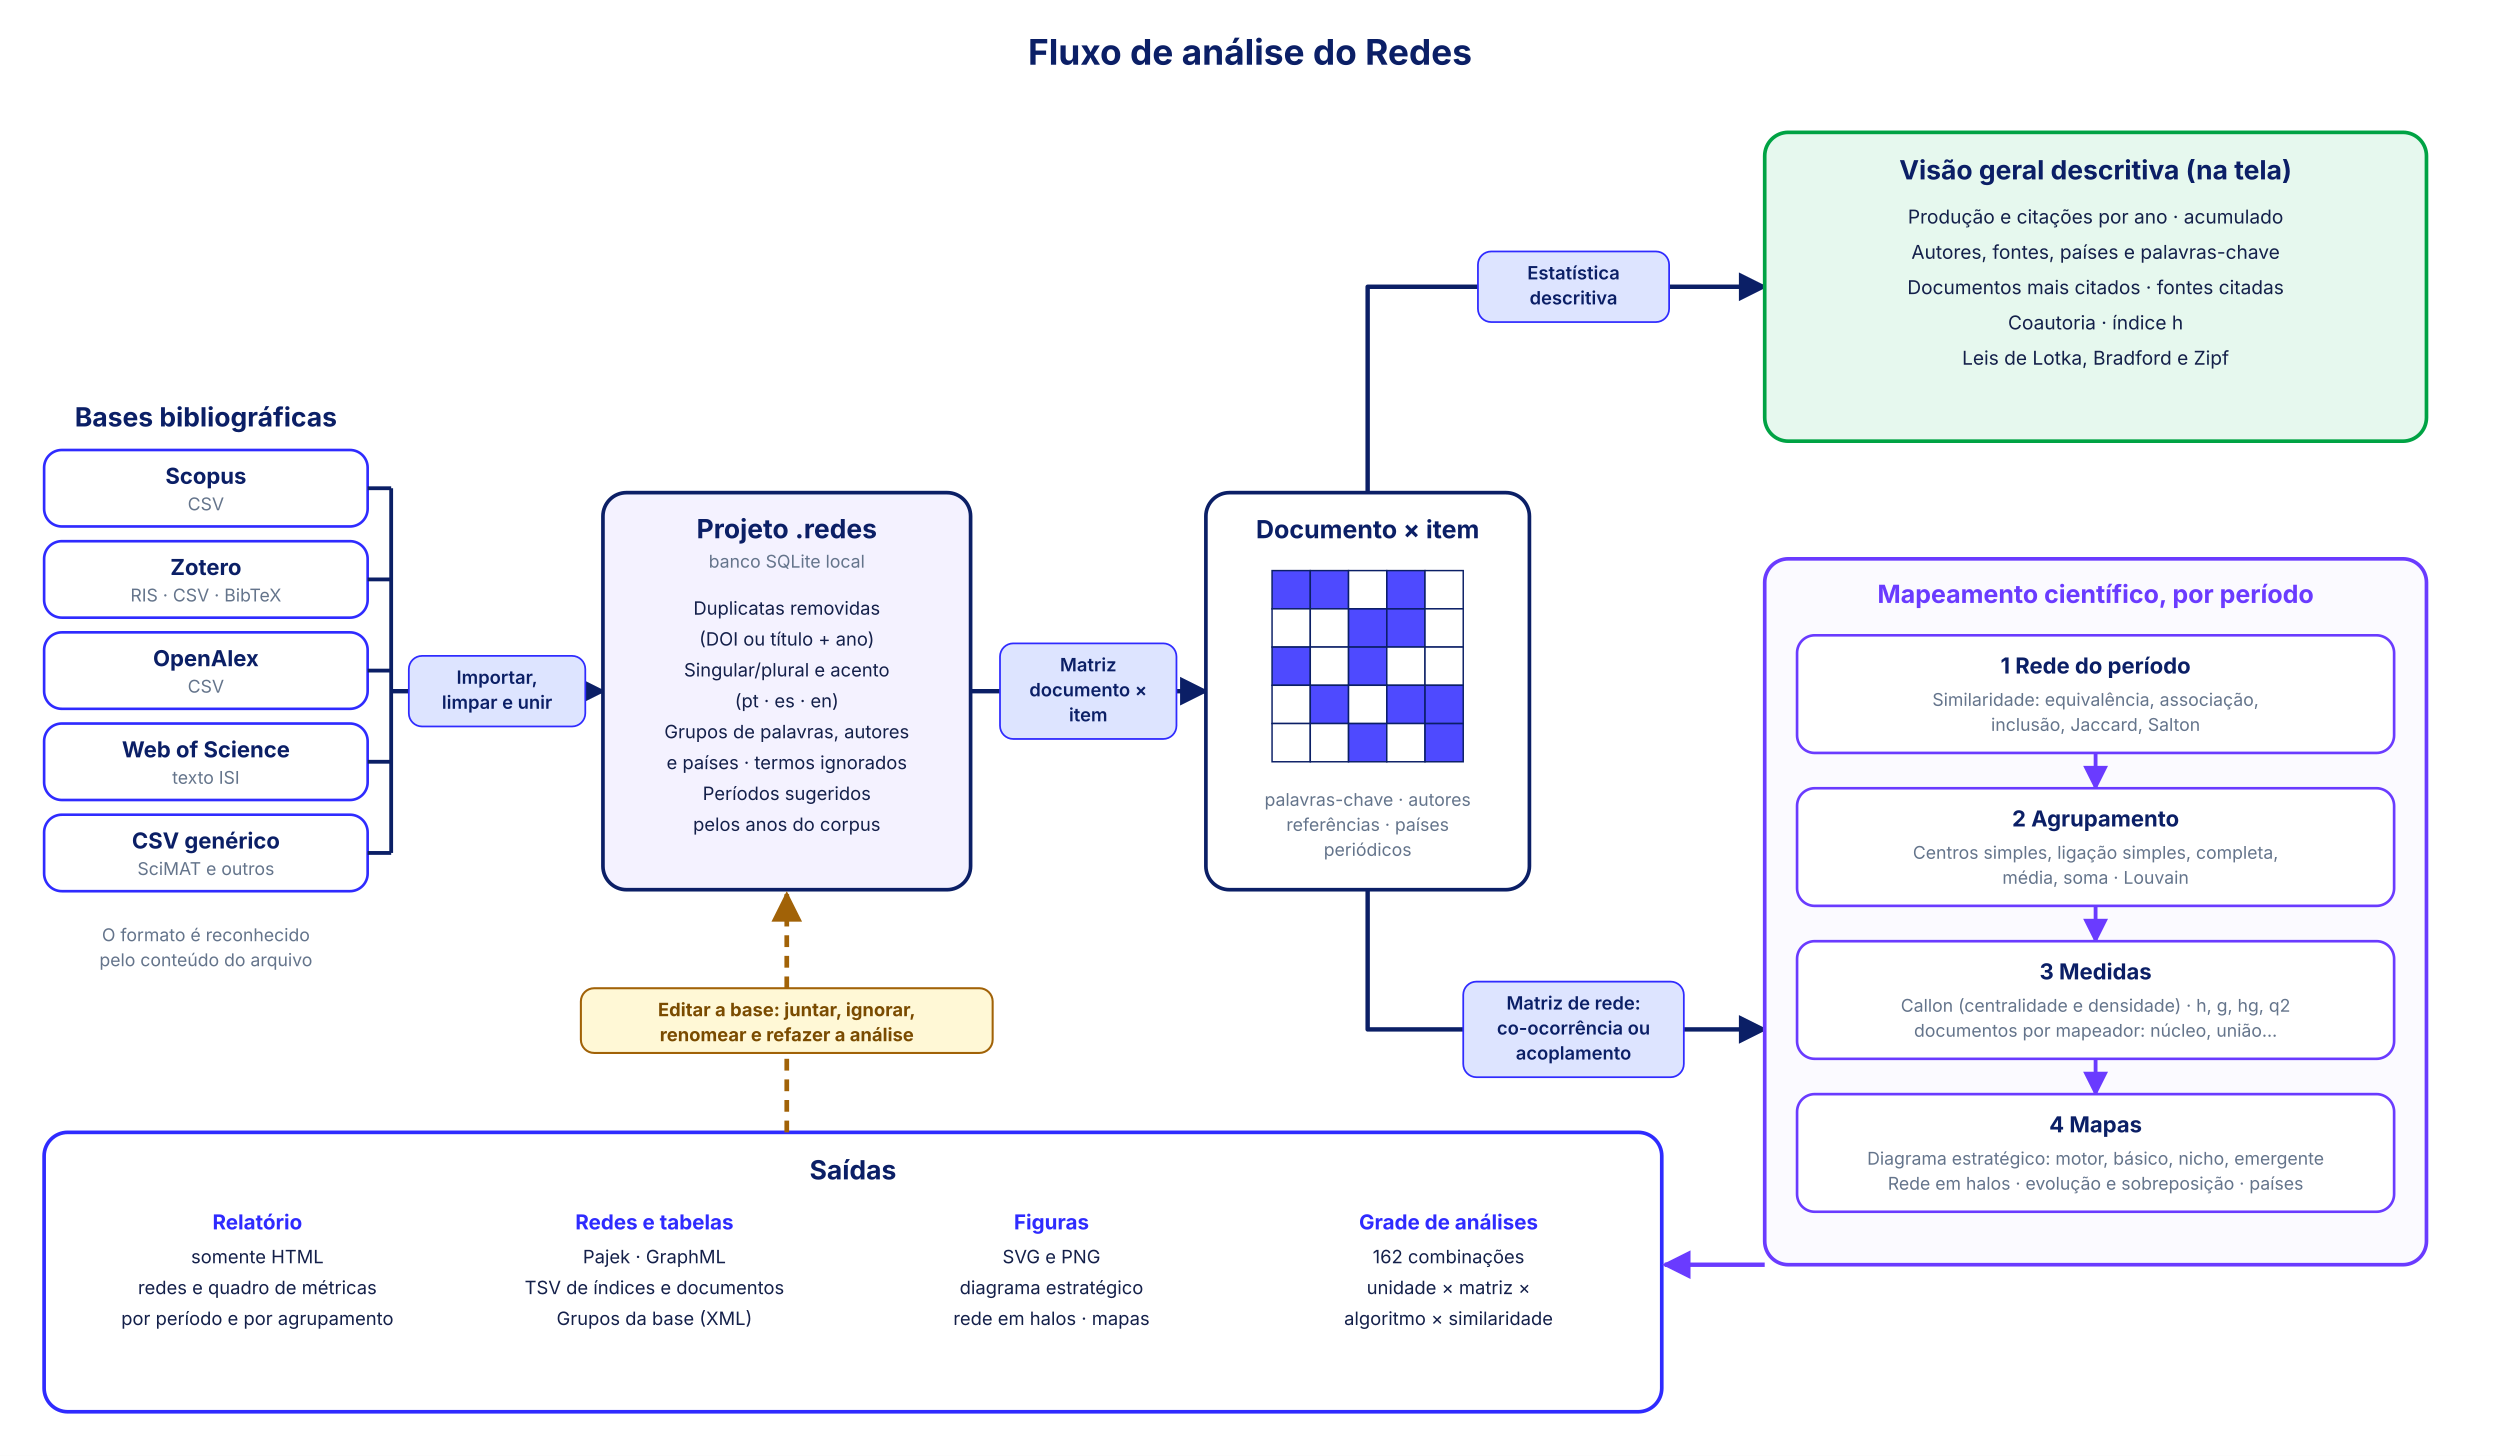
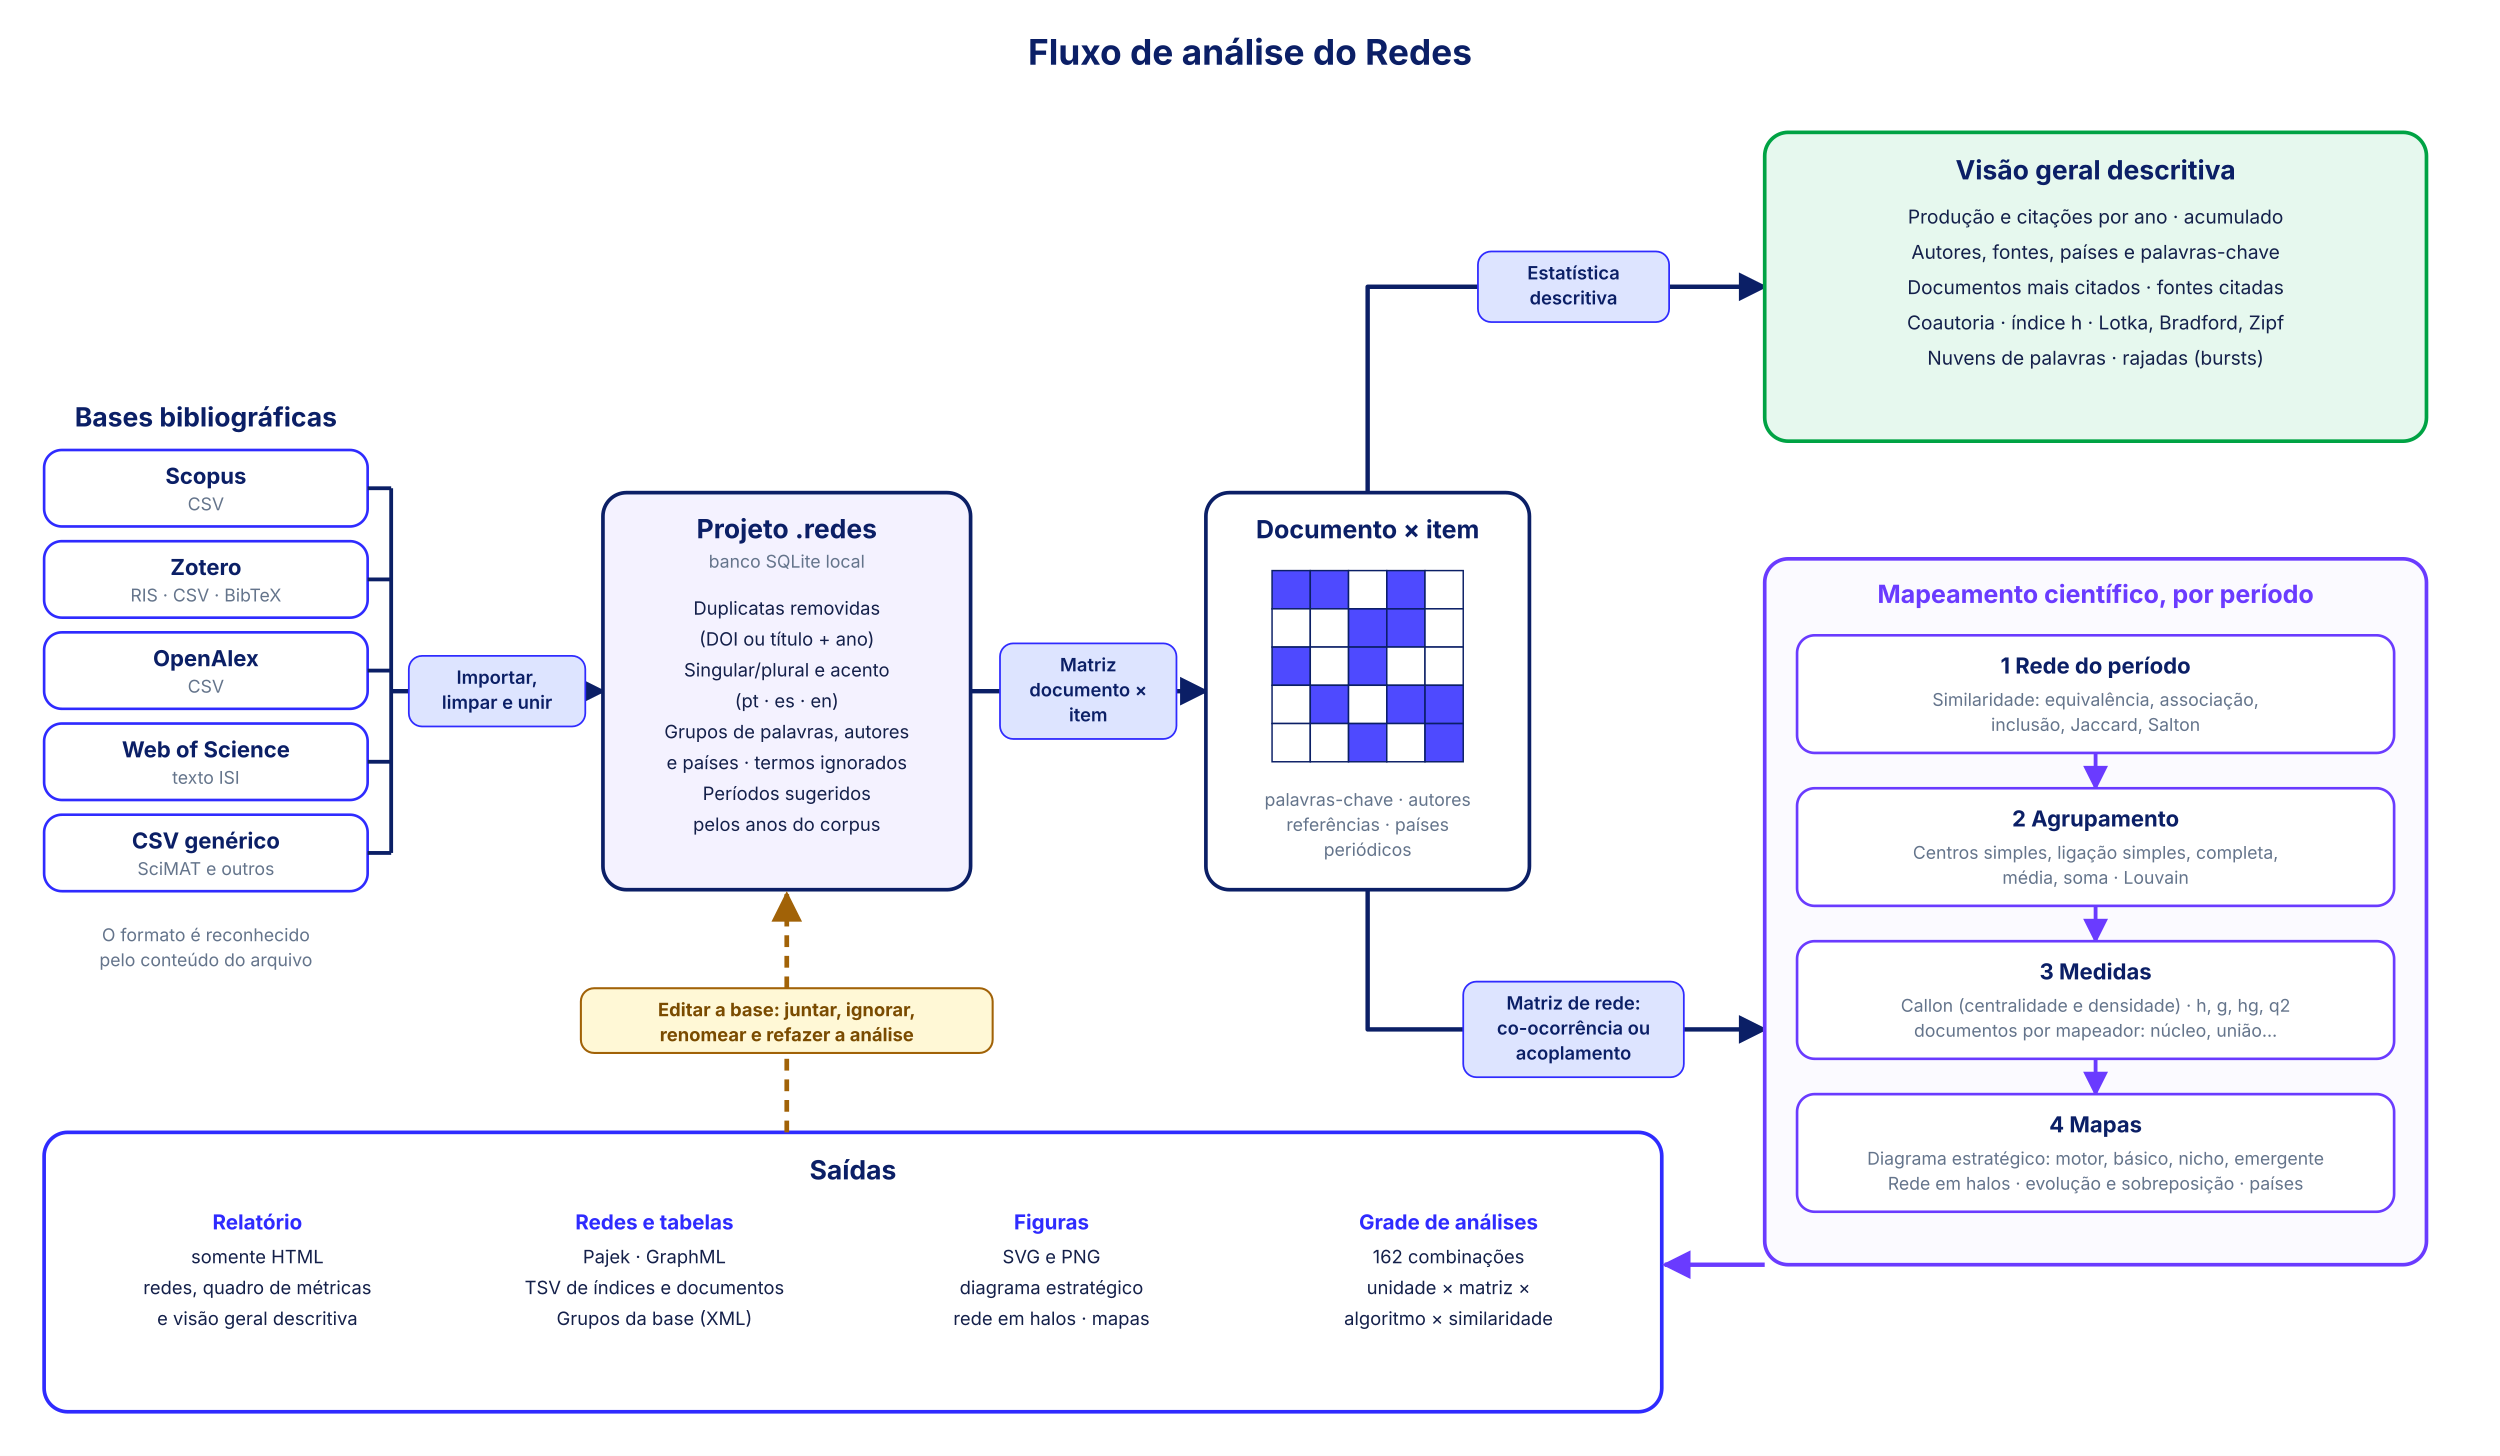
<svg xmlns="http://www.w3.org/2000/svg" viewBox="0 0 1700 990" width="1700" height="990" font-family="Inter, Helvetica, Arial, sans-serif">
  <defs>
    <marker id="ponta" viewBox="0 0 10 10" refX="9" refY="5" markerWidth="6.5" markerHeight="6.5" orient="auto">
      <path d="M0,0 L10,5 L0,10 Z" fill="#0B1F66" />
    </marker>
    <marker id="pontaA" viewBox="0 0 10 10" refX="9" refY="5" markerWidth="6.5" markerHeight="6.5" orient="auto">
      <path d="M0,0 L10,5 L0,10 Z" fill="#A16207" />
    </marker>
    <marker id="pontaR" viewBox="0 0 10 10" refX="9" refY="5" markerWidth="6.5" markerHeight="6.5" orient="auto">
      <path d="M0,0 L10,5 L0,10 Z" fill="#6A3BFF" />
    </marker>
  </defs>
  <rect width="1700" height="990" fill="#fff" />
  <text x="850" y="44" font-size="24" font-weight="700" fill="#0B1F66" text-anchor="middle">Fluxo de análise do Redes</text>
  <text x="140" y="290" font-size="18" font-weight="700" fill="#0B1F66" text-anchor="middle">Bases bibliográficas</text>
  <rect x="30" y="306" width="220" height="52" rx="12" fill="#fff" stroke="#2F2BFF" stroke-width="1.8" />
  <text x="140" y="329" font-size="15" font-weight="700" fill="#0B1F66" text-anchor="middle">Scopus</text>
  <text x="140" y="347" font-size="12" font-weight="400" fill="#64748B" text-anchor="middle">CSV</text>
  <rect x="30" y="368" width="220" height="52" rx="12" fill="#fff" stroke="#2F2BFF" stroke-width="1.8" />
  <text x="140" y="391" font-size="15" font-weight="700" fill="#0B1F66" text-anchor="middle">Zotero</text>
  <text x="140" y="409" font-size="12" font-weight="400" fill="#64748B" text-anchor="middle">RIS · CSV · BibTeX</text>
  <rect x="30" y="430" width="220" height="52" rx="12" fill="#fff" stroke="#2F2BFF" stroke-width="1.8" />
  <text x="140" y="453" font-size="15" font-weight="700" fill="#0B1F66" text-anchor="middle">OpenAlex</text>
  <text x="140" y="471" font-size="12" font-weight="400" fill="#64748B" text-anchor="middle">CSV</text>
  <rect x="30" y="492" width="220" height="52" rx="12" fill="#fff" stroke="#2F2BFF" stroke-width="1.8" />
  <text x="140" y="515" font-size="15" font-weight="700" fill="#0B1F66" text-anchor="middle">Web of Science</text>
  <text x="140" y="533" font-size="12" font-weight="400" fill="#64748B" text-anchor="middle">texto ISI</text>
  <rect x="30" y="554" width="220" height="52" rx="12" fill="#fff" stroke="#2F2BFF" stroke-width="1.8" />
  <text x="140" y="577" font-size="15" font-weight="700" fill="#0B1F66" text-anchor="middle">CSV genérico</text>
  <text x="140" y="595" font-size="12" font-weight="400" fill="#64748B" text-anchor="middle">SciMAT e outros</text>
  <text x="140" y="640" font-size="12" font-weight="400" fill="#64748B" text-anchor="middle">O formato é reconhecido</text>
  <text x="140" y="657" font-size="12" font-weight="400" fill="#64748B" text-anchor="middle">pelo conteúdo do arquivo</text>
  <line x1="250" y1="332" x2="266" y2="332" stroke="#0B1F66" stroke-width="2.6" />
  <line x1="250" y1="394" x2="266" y2="394" stroke="#0B1F66" stroke-width="2.6" />
  <line x1="250" y1="456" x2="266" y2="456" stroke="#0B1F66" stroke-width="2.6" />
  <line x1="250" y1="518" x2="266" y2="518" stroke="#0B1F66" stroke-width="2.6" />
  <line x1="250" y1="580" x2="266" y2="580" stroke="#0B1F66" stroke-width="2.6" />
  <line x1="266" y1="332" x2="266" y2="580" stroke="#0B1F66" stroke-width="2.6" />
  <path d="M266,470 L410,470" fill="none" stroke="#0B1F66" stroke-width="3" stroke-linejoin="round" marker-end="url(#ponta)" />
  <rect x="278.0" y="446.0" width="120" height="48" rx="9" fill="#DDE4FF" stroke="#2F2BFF" stroke-width="1.2" />
  <text x="338" y="465.0" font-size="12.5" font-weight="600" fill="#0B1F66" text-anchor="middle">Importar,</text>
  <text x="338" y="482.0" font-size="12.5" font-weight="600" fill="#0B1F66" text-anchor="middle">limpar e unir</text>
  <rect x="410" y="335" width="250" height="270" rx="16" fill="#F4F2FF" stroke="#0B1F66" stroke-width="2.5" />
  <text x="535" y="366" font-size="18" font-weight="700" fill="#0B1F66" text-anchor="middle">Projeto .redes</text>
  <text x="535" y="386" font-size="12" font-weight="400" fill="#64748B" text-anchor="middle">banco SQLite local</text>
  <text x="535" y="418" font-size="12.5" font-weight="400" fill="#14204A" text-anchor="middle">Duplicatas removidas</text>
  <text x="535" y="439" font-size="12.5" font-weight="400" fill="#14204A" text-anchor="middle">(DOI ou título + ano)</text>
  <text x="535" y="460" font-size="12.5" font-weight="400" fill="#14204A" text-anchor="middle">Singular/plural e acento</text>
  <text x="535" y="481" font-size="12.5" font-weight="400" fill="#14204A" text-anchor="middle">(pt · es · en)</text>
  <text x="535" y="502" font-size="12.5" font-weight="400" fill="#14204A" text-anchor="middle">Grupos de palavras, autores</text>
  <text x="535" y="523" font-size="12.5" font-weight="400" fill="#14204A" text-anchor="middle">e países · termos ignorados</text>
  <text x="535" y="544" font-size="12.5" font-weight="400" fill="#14204A" text-anchor="middle">Períodos sugeridos</text>
  <text x="535" y="565" font-size="12.5" font-weight="400" fill="#14204A" text-anchor="middle">pelos anos do corpus</text>
  <path d="M660,470 L820,470" fill="none" stroke="#0B1F66" stroke-width="3" stroke-linejoin="round" marker-end="url(#ponta)" />
  <rect x="680.0" y="437.5" width="120" height="65" rx="9" fill="#DDE4FF" stroke="#2F2BFF" stroke-width="1.2" />
  <text x="740" y="456.5" font-size="12.5" font-weight="600" fill="#0B1F66" text-anchor="middle">Matriz</text>
  <text x="740" y="473.5" font-size="12.5" font-weight="600" fill="#0B1F66" text-anchor="middle">documento ×</text>
  <text x="740" y="490.5" font-size="12.5" font-weight="600" fill="#0B1F66" text-anchor="middle">item</text>
  <rect x="820" y="335" width="220" height="270" rx="16" fill="#fff" stroke="#0B1F66" stroke-width="2.5" />
  <text x="930" y="366" font-size="17" font-weight="700" fill="#0B1F66" text-anchor="middle">Documento × item</text>
  <rect x="865" y="388" width="26" height="26" fill="#2F2BFF" fill-opacity="0.85" stroke="#0B1F66" stroke-width="1" />
  <rect x="891" y="388" width="26" height="26" fill="#2F2BFF" fill-opacity="0.85" stroke="#0B1F66" stroke-width="1" />
  <rect x="917" y="388" width="26" height="26" fill="#fff" fill-opacity="1" stroke="#0B1F66" stroke-width="1" />
  <rect x="943" y="388" width="26" height="26" fill="#2F2BFF" fill-opacity="0.85" stroke="#0B1F66" stroke-width="1" />
  <rect x="969" y="388" width="26" height="26" fill="#fff" fill-opacity="1" stroke="#0B1F66" stroke-width="1" />
  <rect x="865" y="414" width="26" height="26" fill="#fff" fill-opacity="1" stroke="#0B1F66" stroke-width="1" />
  <rect x="891" y="414" width="26" height="26" fill="#fff" fill-opacity="1" stroke="#0B1F66" stroke-width="1" />
  <rect x="917" y="414" width="26" height="26" fill="#2F2BFF" fill-opacity="0.85" stroke="#0B1F66" stroke-width="1" />
  <rect x="943" y="414" width="26" height="26" fill="#2F2BFF" fill-opacity="0.85" stroke="#0B1F66" stroke-width="1" />
  <rect x="969" y="414" width="26" height="26" fill="#fff" fill-opacity="1" stroke="#0B1F66" stroke-width="1" />
  <rect x="865" y="440" width="26" height="26" fill="#2F2BFF" fill-opacity="0.85" stroke="#0B1F66" stroke-width="1" />
  <rect x="891" y="440" width="26" height="26" fill="#fff" fill-opacity="1" stroke="#0B1F66" stroke-width="1" />
  <rect x="917" y="440" width="26" height="26" fill="#2F2BFF" fill-opacity="0.85" stroke="#0B1F66" stroke-width="1" />
  <rect x="943" y="440" width="26" height="26" fill="#fff" fill-opacity="1" stroke="#0B1F66" stroke-width="1" />
  <rect x="969" y="440" width="26" height="26" fill="#fff" fill-opacity="1" stroke="#0B1F66" stroke-width="1" />
  <rect x="865" y="466" width="26" height="26" fill="#fff" fill-opacity="1" stroke="#0B1F66" stroke-width="1" />
  <rect x="891" y="466" width="26" height="26" fill="#2F2BFF" fill-opacity="0.85" stroke="#0B1F66" stroke-width="1" />
  <rect x="917" y="466" width="26" height="26" fill="#fff" fill-opacity="1" stroke="#0B1F66" stroke-width="1" />
  <rect x="943" y="466" width="26" height="26" fill="#2F2BFF" fill-opacity="0.85" stroke="#0B1F66" stroke-width="1" />
  <rect x="969" y="466" width="26" height="26" fill="#2F2BFF" fill-opacity="0.85" stroke="#0B1F66" stroke-width="1" />
  <rect x="865" y="492" width="26" height="26" fill="#fff" fill-opacity="1" stroke="#0B1F66" stroke-width="1" />
  <rect x="891" y="492" width="26" height="26" fill="#fff" fill-opacity="1" stroke="#0B1F66" stroke-width="1" />
  <rect x="917" y="492" width="26" height="26" fill="#2F2BFF" fill-opacity="0.85" stroke="#0B1F66" stroke-width="1" />
  <rect x="943" y="492" width="26" height="26" fill="#fff" fill-opacity="1" stroke="#0B1F66" stroke-width="1" />
  <rect x="969" y="492" width="26" height="26" fill="#2F2BFF" fill-opacity="0.85" stroke="#0B1F66" stroke-width="1" />
  <text x="930" y="548" font-size="12" font-weight="400" fill="#64748B" text-anchor="middle">palavras-chave · autores</text>
  <text x="930" y="565" font-size="12" font-weight="400" fill="#64748B" text-anchor="middle">referências · países</text>
  <text x="930" y="582" font-size="12" font-weight="400" fill="#64748B" text-anchor="middle">periódicos</text>
  <path d="M930,335 L930,195 L1200,195" fill="none" stroke="#0B1F66" stroke-width="3" stroke-linejoin="round" marker-end="url(#ponta)" />
  <rect x="1005.0" y="171.0" width="130" height="48" rx="9" fill="#DDE4FF" stroke="#2F2BFF" stroke-width="1.2" />
  <text x="1070" y="190.0" font-size="12.5" font-weight="600" fill="#0B1F66" text-anchor="middle">Estatística</text>
  <text x="1070" y="207.0" font-size="12.5" font-weight="600" fill="#0B1F66" text-anchor="middle">descritiva</text>
  <rect x="1200" y="90" width="450" height="210" rx="16" fill="#E6F8EE" stroke="#00A344" stroke-width="2.5" />
-   <text x="1425" y="122" font-size="18" font-weight="700" fill="#0B1F66" text-anchor="middle">Visão geral descritiva (na tela)</text>
+   <text x="1425" y="122" font-size="18" font-weight="700" fill="#0B1F66" text-anchor="middle">Visão geral descritiva</text>
  <text x="1425" y="152" font-size="13" font-weight="400" fill="#14204A" text-anchor="middle">Produção e citações por ano · acumulado</text>
  <text x="1425" y="176" font-size="13" font-weight="400" fill="#14204A" text-anchor="middle">Autores, fontes, países e palavras-chave</text>
  <text x="1425" y="200" font-size="13" font-weight="400" fill="#14204A" text-anchor="middle">Documentos mais citados · fontes citadas</text>
-   <text x="1425" y="224" font-size="13" font-weight="400" fill="#14204A" text-anchor="middle">Coautoria · índice h</text>
-   <text x="1425" y="248" font-size="13" font-weight="400" fill="#14204A" text-anchor="middle">Leis de Lotka, Bradford e Zipf</text>
+   <text x="1425" y="224" font-size="13" font-weight="400" fill="#14204A" text-anchor="middle">Coautoria · índice h · Lotka, Bradford, Zipf</text>
+   <text x="1425" y="248" font-size="13" font-weight="400" fill="#14204A" text-anchor="middle">Nuvens de palavras · rajadas (bursts)</text>
  <path d="M930,605 L930,700 L1200,700" fill="none" stroke="#0B1F66" stroke-width="3" stroke-linejoin="round" marker-end="url(#ponta)" />
  <rect x="995.0" y="667.5" width="150" height="65" rx="9" fill="#DDE4FF" stroke="#2F2BFF" stroke-width="1.2" />
  <text x="1070" y="686.5" font-size="12.5" font-weight="600" fill="#0B1F66" text-anchor="middle">Matriz de rede:</text>
  <text x="1070" y="703.5" font-size="12.5" font-weight="600" fill="#0B1F66" text-anchor="middle">co-ocorrência ou</text>
  <text x="1070" y="720.5" font-size="12.5" font-weight="600" fill="#0B1F66" text-anchor="middle">acoplamento</text>
  <rect x="1200" y="380" width="450" height="480" rx="16" fill="#FBFAFF" stroke="#6A3BFF" stroke-width="2.5" />
  <text x="1425" y="410" font-size="17" font-weight="700" fill="#6A3BFF" text-anchor="middle">Mapeamento científico, por período</text>
  <rect x="1222" y="432" width="406" height="80" rx="12" fill="#fff" stroke="#6A3BFF" stroke-width="1.8" />
  <text x="1425" y="458" font-size="15" font-weight="700" fill="#0B1F66" text-anchor="middle">1  Rede do período</text>
  <text x="1425" y="480" font-size="12" font-weight="400" fill="#64748B" text-anchor="middle">Similaridade: equivalência, associação,</text>
  <text x="1425" y="497" font-size="12" font-weight="400" fill="#64748B" text-anchor="middle">inclusão, Jaccard, Salton</text>
  <path d="M1425,512 L1425,536" fill="none" stroke="#6A3BFF" stroke-width="2.6" stroke-linejoin="round" marker-end="url(#pontaR)" />
  <rect x="1222" y="536" width="406" height="80" rx="12" fill="#fff" stroke="#6A3BFF" stroke-width="1.8" />
  <text x="1425" y="562" font-size="15" font-weight="700" fill="#0B1F66" text-anchor="middle">2  Agrupamento</text>
  <text x="1425" y="584" font-size="12" font-weight="400" fill="#64748B" text-anchor="middle">Centros simples, ligação simples, completa,</text>
  <text x="1425" y="601" font-size="12" font-weight="400" fill="#64748B" text-anchor="middle">média, soma · Louvain</text>
  <path d="M1425,616 L1425,640" fill="none" stroke="#6A3BFF" stroke-width="2.6" stroke-linejoin="round" marker-end="url(#pontaR)" />
  <rect x="1222" y="640" width="406" height="80" rx="12" fill="#fff" stroke="#6A3BFF" stroke-width="1.8" />
  <text x="1425" y="666" font-size="15" font-weight="700" fill="#0B1F66" text-anchor="middle">3  Medidas</text>
  <text x="1425" y="688" font-size="12" font-weight="400" fill="#64748B" text-anchor="middle">Callon (centralidade e densidade) · h, g, hg, q2</text>
  <text x="1425" y="705" font-size="12" font-weight="400" fill="#64748B" text-anchor="middle">documentos por mapeador: núcleo, união…</text>
  <path d="M1425,720 L1425,744" fill="none" stroke="#6A3BFF" stroke-width="2.6" stroke-linejoin="round" marker-end="url(#pontaR)" />
  <rect x="1222" y="744" width="406" height="80" rx="12" fill="#fff" stroke="#6A3BFF" stroke-width="1.8" />
  <text x="1425" y="770" font-size="15" font-weight="700" fill="#0B1F66" text-anchor="middle">4  Mapas</text>
  <text x="1425" y="792" font-size="12" font-weight="400" fill="#64748B" text-anchor="middle">Diagrama estratégico: motor, básico, nicho, emergente</text>
  <text x="1425" y="809" font-size="12" font-weight="400" fill="#64748B" text-anchor="middle">Rede em halos · evolução e sobreposição · países</text>
  <rect x="30" y="770" width="1100" height="190" rx="16" fill="#fff" stroke="#2F2BFF" stroke-width="2.5" />
  <text x="580" y="802" font-size="18" font-weight="700" fill="#0B1F66" text-anchor="middle">Saídas</text>
  <text x="175" y="836" font-size="14" font-weight="700" fill="#2F2BFF" text-anchor="middle">Relatório</text>
  <text x="175" y="859" font-size="12.5" font-weight="400" fill="#14204A" text-anchor="middle">somente HTML</text>
-   <text x="175" y="880" font-size="12.5" font-weight="400" fill="#14204A" text-anchor="middle">redes e quadro de métricas</text>
-   <text x="175" y="901" font-size="12.5" font-weight="400" fill="#14204A" text-anchor="middle">por período e por agrupamento</text>
+   <text x="175" y="880" font-size="12.5" font-weight="400" fill="#14204A" text-anchor="middle">redes, quadro de métricas</text>
+   <text x="175" y="901" font-size="12.5" font-weight="400" fill="#14204A" text-anchor="middle">e visão geral descritiva</text>
  <text x="445" y="836" font-size="14" font-weight="700" fill="#2F2BFF" text-anchor="middle">Redes e tabelas</text>
  <text x="445" y="859" font-size="12.5" font-weight="400" fill="#14204A" text-anchor="middle">Pajek · GraphML</text>
  <text x="445" y="880" font-size="12.5" font-weight="400" fill="#14204A" text-anchor="middle">TSV de índices e documentos</text>
  <text x="445" y="901" font-size="12.5" font-weight="400" fill="#14204A" text-anchor="middle">Grupos da base (XML)</text>
  <text x="715" y="836" font-size="14" font-weight="700" fill="#2F2BFF" text-anchor="middle">Figuras</text>
  <text x="715" y="859" font-size="12.5" font-weight="400" fill="#14204A" text-anchor="middle">SVG e PNG</text>
  <text x="715" y="880" font-size="12.5" font-weight="400" fill="#14204A" text-anchor="middle">diagrama estratégico</text>
  <text x="715" y="901" font-size="12.5" font-weight="400" fill="#14204A" text-anchor="middle">rede em halos · mapas</text>
  <text x="985" y="836" font-size="14" font-weight="700" fill="#2F2BFF" text-anchor="middle">Grade de análises</text>
  <text x="985" y="859" font-size="12.5" font-weight="400" fill="#14204A" text-anchor="middle">162 combinações</text>
  <text x="985" y="880" font-size="12.5" font-weight="400" fill="#14204A" text-anchor="middle">unidade × matriz ×</text>
  <text x="985" y="901" font-size="12.5" font-weight="400" fill="#14204A" text-anchor="middle">algoritmo × similaridade</text>
  <path d="M1200,860 L1132,860" fill="none" stroke="#6A3BFF" stroke-width="3" stroke-linejoin="round" marker-end="url(#pontaR)" />
  <path d="M535,770 L535,608" fill="none" stroke="#A16207" stroke-width="3.2" stroke-linejoin="round" stroke-dasharray="8 6" marker-end="url(#pontaA)" />
  <rect x="395" y="672" width="280" height="44" rx="9" fill="#FFF8D6" stroke="#A16207" stroke-width="1.4" />
  <text x="535" y="691" font-size="12.5" font-weight="700" fill="#7A4B00" text-anchor="middle">Editar a base: juntar, ignorar,</text>
  <text x="535" y="708" font-size="12.5" font-weight="700" fill="#7A4B00" text-anchor="middle">renomear e refazer a análise</text>
</svg>
